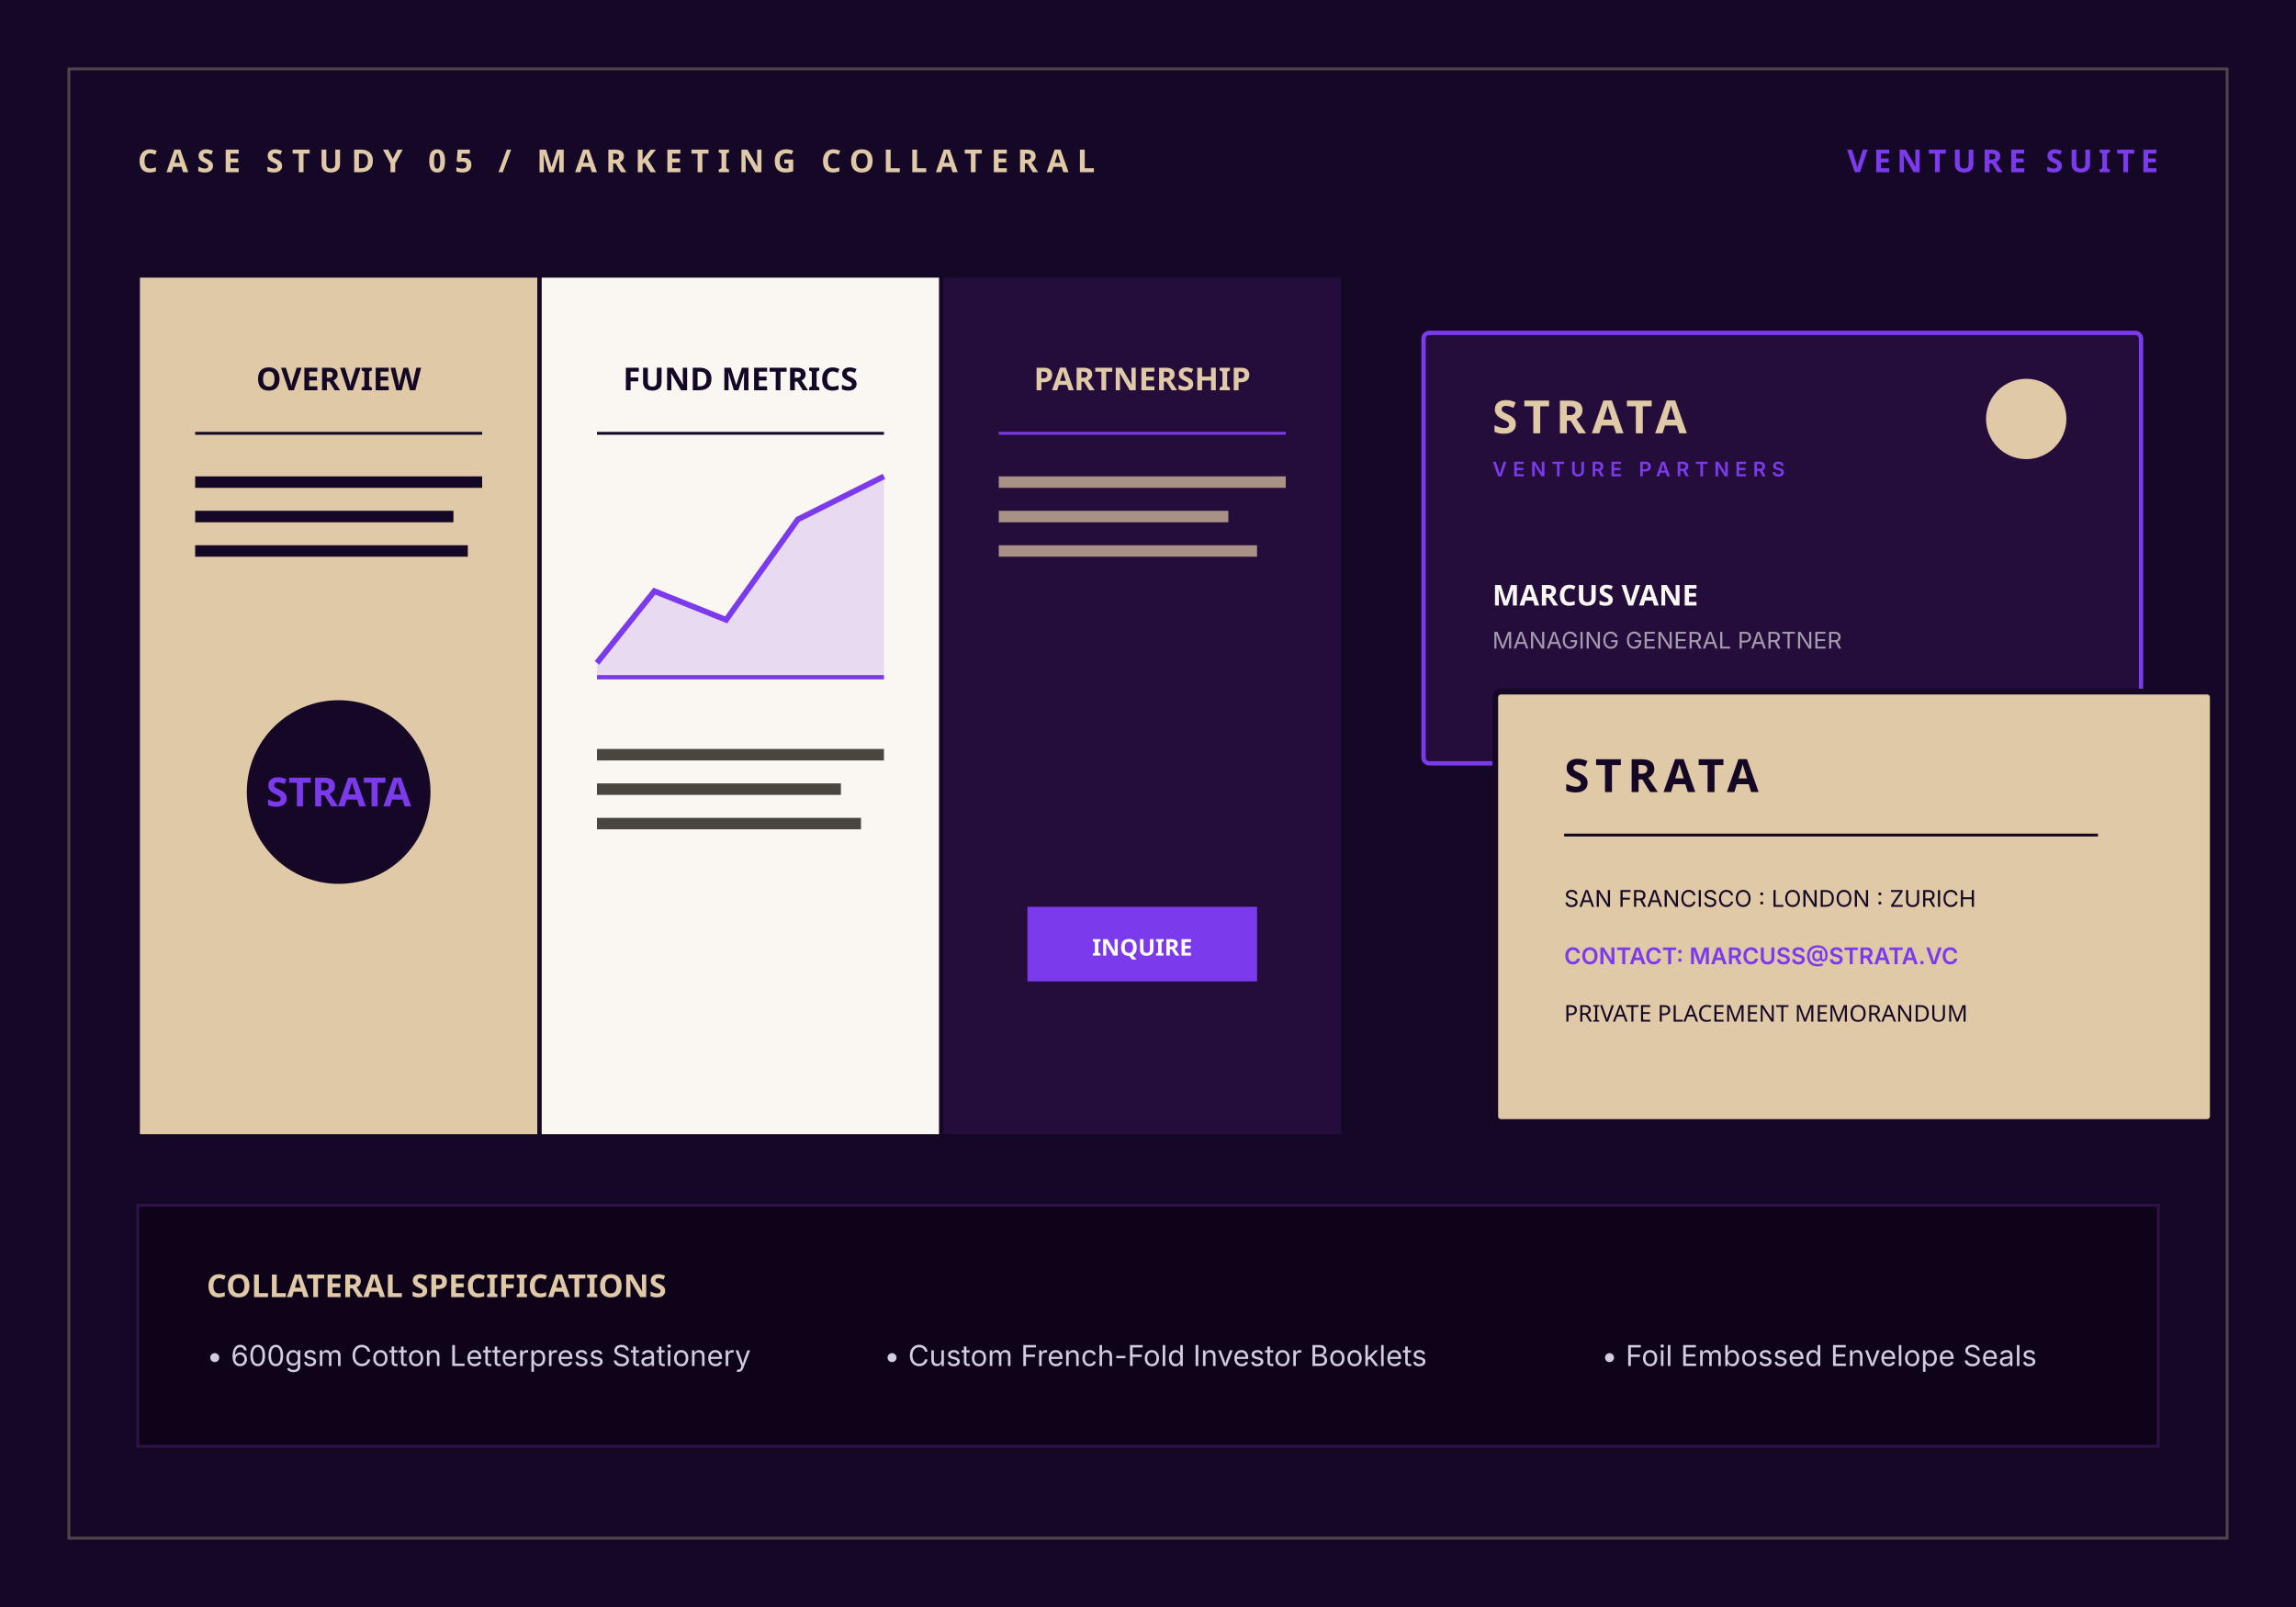
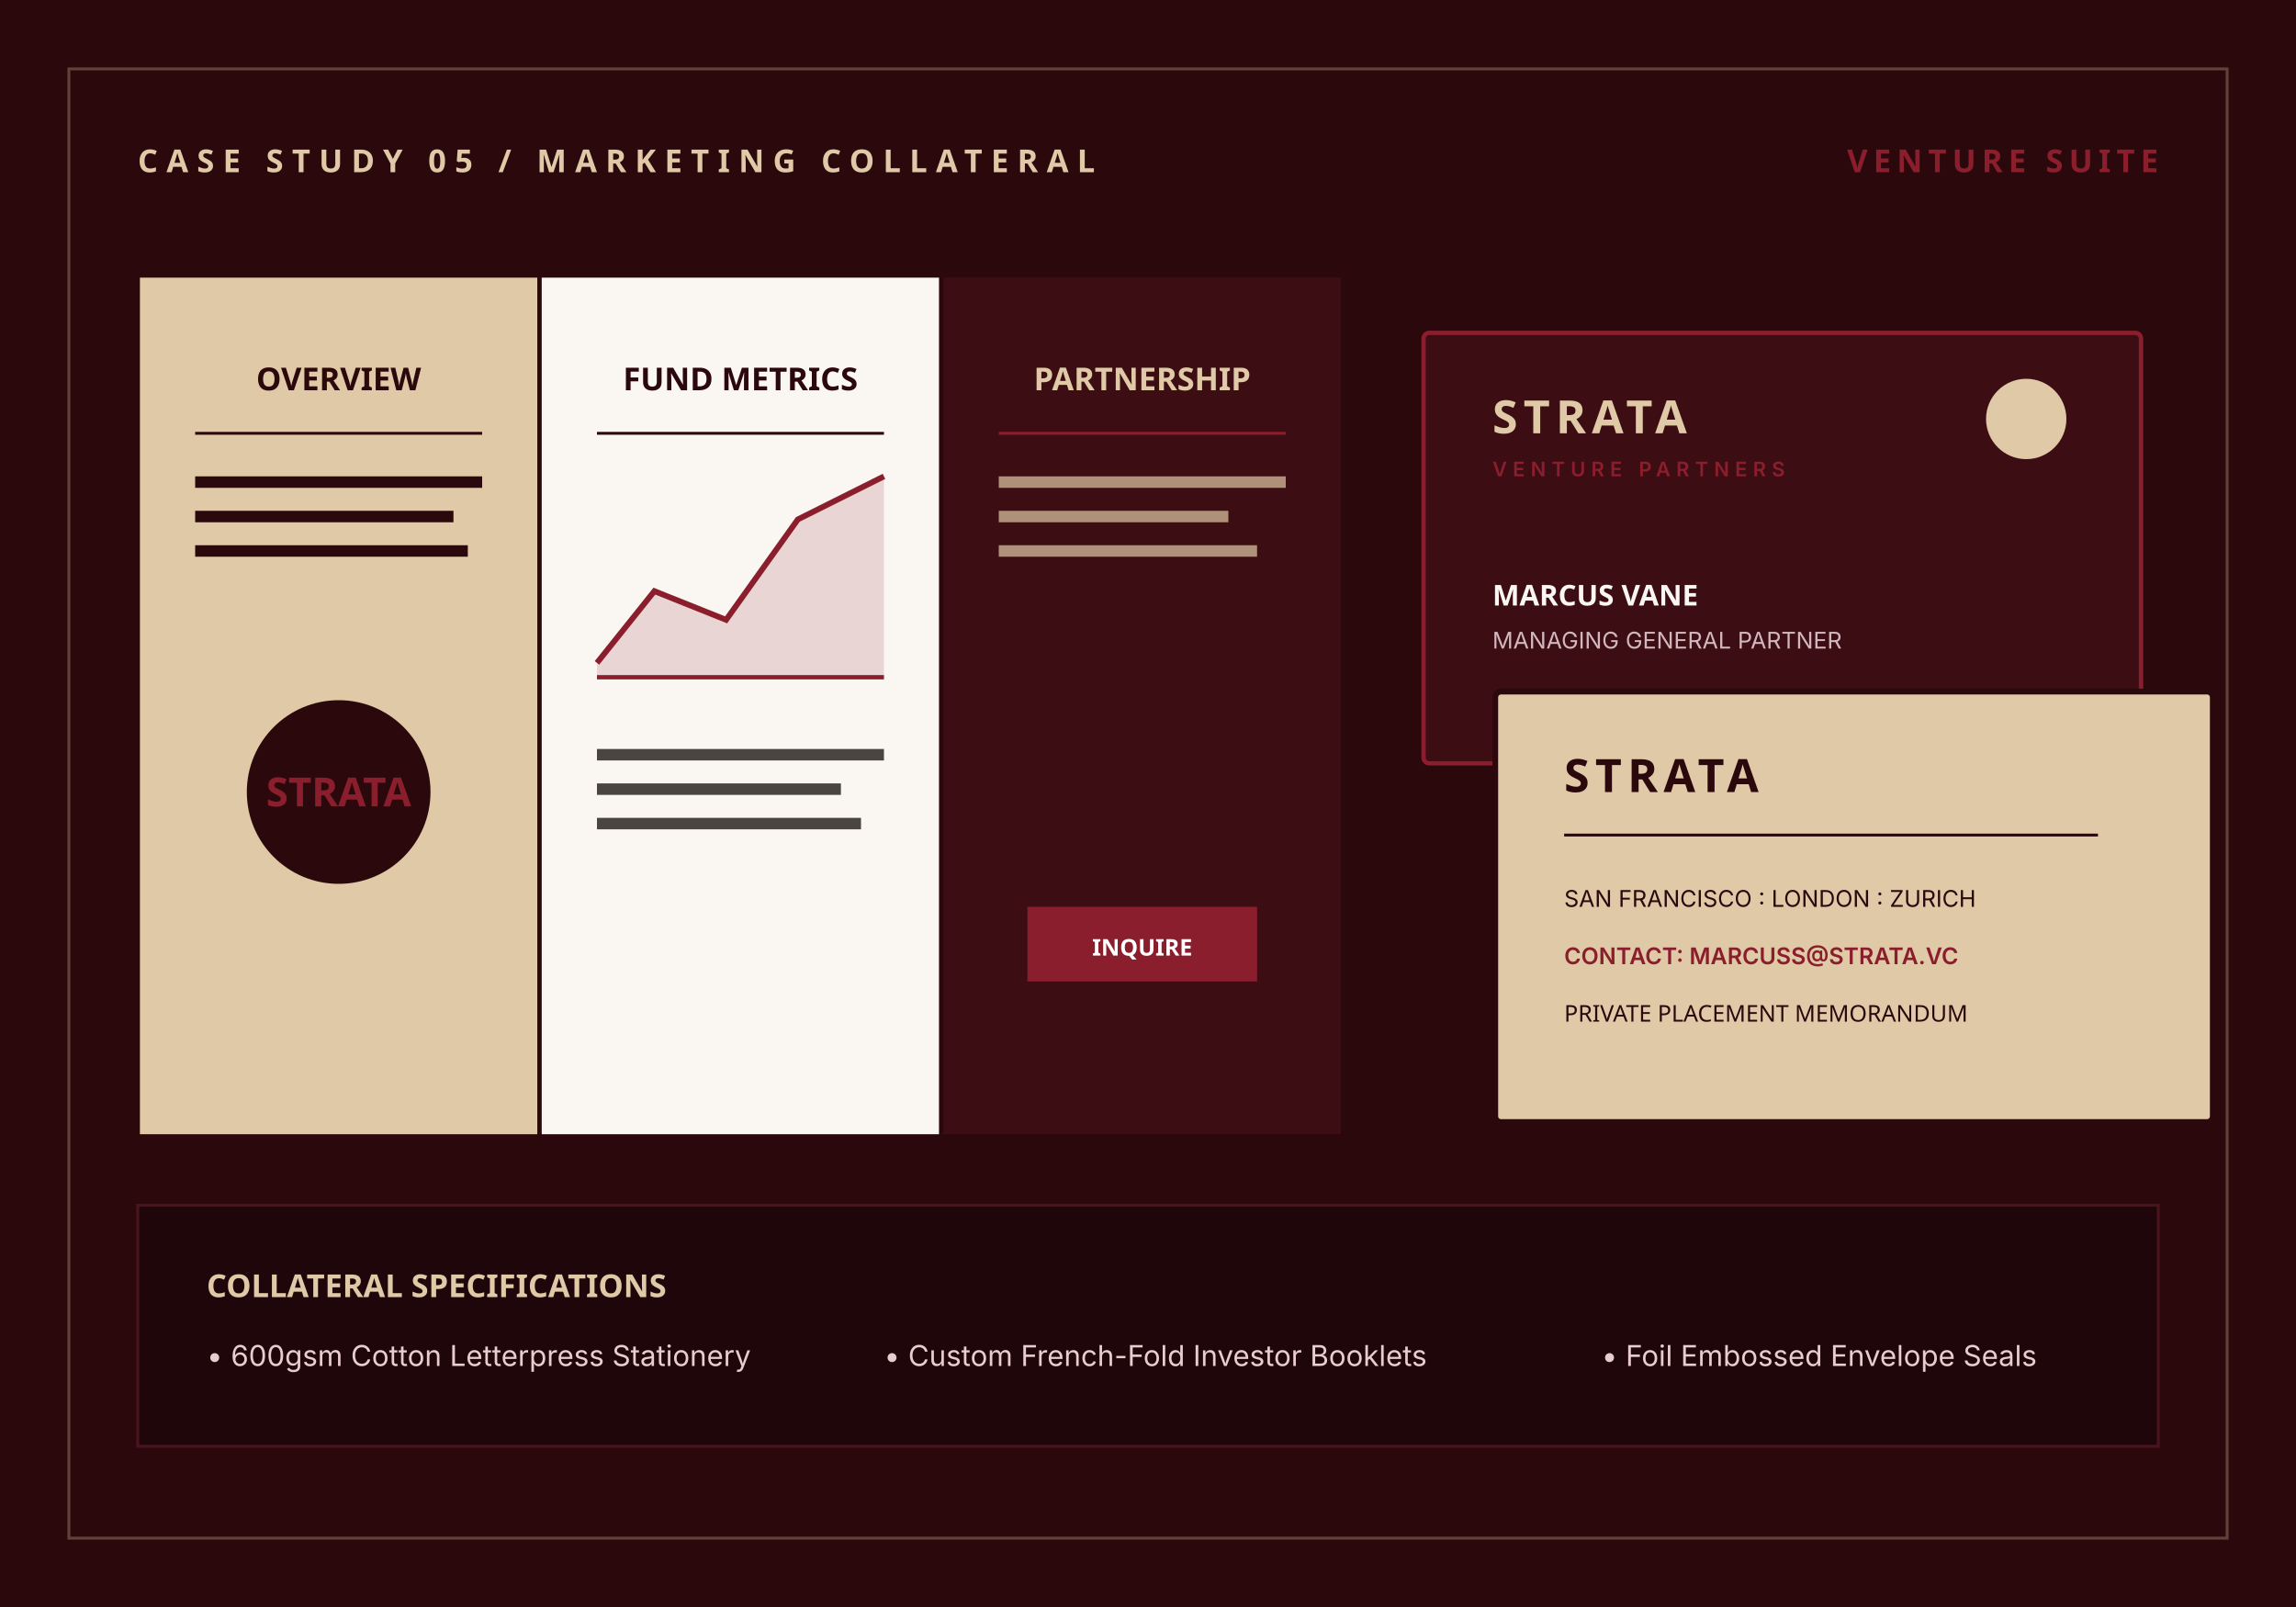
<svg xmlns="http://www.w3.org/2000/svg" viewBox="0 0 800 560" width="100%" height="100%">
-   <rect width="800" height="560" fill="#150826" />
+   <rect width="800" height="560" fill="#2B080C" />
  <rect x="24" y="24" width="752" height="512" fill="none" stroke="#E0C9A6" stroke-width="1" stroke-opacity="0.3" />
  <text x="48" y="60" font-family="'Space Grotesk', sans-serif" font-size="11" font-weight="600" fill="#E0C9A6" letter-spacing="3">CASE STUDY 05 / MARKETING COLLATERAL</text>
-   <text x="752" y="60" text-anchor="end" font-family="'Space Grotesk', sans-serif" font-size="11" font-weight="600" fill="#7C3AED" letter-spacing="2">VENTURE SUITE</text>
+   <text x="752" y="60" text-anchor="end" font-family="'Space Grotesk', sans-serif" font-size="11" font-weight="600" fill="#8B1E2D" letter-spacing="2">VENTURE SUITE</text>
  <g transform="translate(48, 96)">
-     <rect x="0" y="0" width="140" height="300" fill="#E0C9A6" stroke="#150826" stroke-width="1.5" />
-     <text x="70" y="40" text-anchor="middle" font-family="'Space Grotesk', sans-serif" font-size="11" font-weight="700" fill="#150826">OVERVIEW</text>
-     <line x1="20" y1="55" x2="120" y2="55" stroke="#150826" stroke-width="1" />
-     <rect x="20" y="70" width="100" height="4" fill="#150826" />
-     <rect x="20" y="82" width="90" height="4" fill="#150826" />
-     <rect x="20" y="94" width="95" height="4" fill="#150826" />
-     <circle cx="70" cy="180" r="32" fill="#150826" />
-     <text x="70" y="185" text-anchor="middle" font-family="'Space Grotesk', sans-serif" font-size="14" font-weight="700" fill="#7C3AED">STRATA</text>
-     <rect x="140" y="0" width="140" height="300" fill="#FAF7F2" stroke="#150826" stroke-width="1.5" />
-     <text x="210" y="40" text-anchor="middle" font-family="'Space Grotesk', sans-serif" font-size="11" font-weight="700" fill="#150826">FUND METRICS</text>
-     <line x1="160" y1="55" x2="260" y2="55" stroke="#150826" stroke-width="1" />
-     <line x1="160" y1="140" x2="260" y2="140" stroke="#7C3AED" stroke-width="1.5" />
-     <polygon points="160,135 180,110 205,120 230,85 260,70 260,140 160,140" fill="#7C3AED" fill-opacity="0.15" />
-     <polyline points="160,135 180,110 205,120 230,85 260,70" fill="none" stroke="#7C3AED" stroke-width="2" />
+     <rect x="0" y="0" width="140" height="300" fill="#E0C9A6" stroke="#2B080C" stroke-width="1.5" />
+     <text x="70" y="40" text-anchor="middle" font-family="'Space Grotesk', sans-serif" font-size="11" font-weight="700" fill="#2B080C">OVERVIEW</text>
+     <line x1="20" y1="55" x2="120" y2="55" stroke="#2B080C" stroke-width="1" />
+     <rect x="20" y="70" width="100" height="4" fill="#2B080C" />
+     <rect x="20" y="82" width="90" height="4" fill="#2B080C" />
+     <rect x="20" y="94" width="95" height="4" fill="#2B080C" />
+     <circle cx="70" cy="180" r="32" fill="#2B080C" />
+     <text x="70" y="185" text-anchor="middle" font-family="'Space Grotesk', sans-serif" font-size="14" font-weight="700" fill="#8B1E2D">STRATA</text>
+     <rect x="140" y="0" width="140" height="300" fill="#FAF7F2" stroke="#2B080C" stroke-width="1.5" />
+     <text x="210" y="40" text-anchor="middle" font-family="'Space Grotesk', sans-serif" font-size="11" font-weight="700" fill="#2B080C">FUND METRICS</text>
+     <line x1="160" y1="55" x2="260" y2="55" stroke="#2B080C" stroke-width="1" />
+     <line x1="160" y1="140" x2="260" y2="140" stroke="#8B1E2D" stroke-width="1.5" />
+     <polygon points="160,135 180,110 205,120 230,85 260,70 260,140 160,140" fill="#8B1E2D" fill-opacity="0.15" />
+     <polyline points="160,135 180,110 205,120 230,85 260,70" fill="none" stroke="#8B1E2D" stroke-width="2" />
    <rect x="160" y="165" width="100" height="4" fill="#4A453E" />
    <rect x="160" y="177" width="85" height="4" fill="#4A453E" />
    <rect x="160" y="189" width="92" height="4" fill="#4A453E" />
-     <rect x="280" y="0" width="140" height="300" fill="#240D3A" stroke="#150826" stroke-width="1.5" />
+     <rect x="280" y="0" width="140" height="300" fill="#3D0D14" stroke="#2B080C" stroke-width="1.5" />
    <text x="350" y="40" text-anchor="middle" font-family="'Space Grotesk', sans-serif" font-size="11" font-weight="700" fill="#E0C9A6">PARTNERSHIP</text>
-     <line x1="300" y1="55" x2="400" y2="55" stroke="#7C3AED" stroke-width="1" />
+     <line x1="300" y1="55" x2="400" y2="55" stroke="#8B1E2D" stroke-width="1" />
    <rect x="300" y="70" width="100" height="4" fill="#E0C9A6" fill-opacity="0.7" />
    <rect x="300" y="82" width="80" height="4" fill="#E0C9A6" fill-opacity="0.7" />
    <rect x="300" y="94" width="90" height="4" fill="#E0C9A6" fill-opacity="0.7" />
-     <rect x="310" y="220" width="80" height="26" fill="#7C3AED" />
+     <rect x="310" y="220" width="80" height="26" fill="#8B1E2D" />
    <text x="350" y="237" text-anchor="middle" font-family="'Space Grotesk', sans-serif" font-size="8" font-weight="700" fill="#FFFFFF">INQUIRE</text>
  </g>
  <g transform="translate(496, 96)">
-     <rect x="0" y="20" width="250" height="150" fill="#240D3A" rx="2" stroke="#7C3AED" stroke-width="1.5" />
+     <rect x="0" y="20" width="250" height="150" fill="#3D0D14" rx="2" stroke="#8B1E2D" stroke-width="1.5" />
    <text x="24" y="55" font-family="'Space Grotesk', sans-serif" font-size="16" font-weight="700" fill="#E0C9A6" letter-spacing="2">STRATA</text>
-     <text x="24" y="70" font-family="'Inter', sans-serif" font-size="7" font-weight="600" fill="#7C3AED" letter-spacing="2">VENTURE PARTNERS</text>
+     <text x="24" y="70" font-family="'Inter', sans-serif" font-size="7" font-weight="600" fill="#8B1E2D" letter-spacing="2">VENTURE PARTNERS</text>
    <text x="24" y="115" font-family="'Space Grotesk', sans-serif" font-size="10" font-weight="600" fill="#FAF7F2">MARCUS VANE</text>
-     <text x="24" y="130" font-family="'Inter', sans-serif" font-size="8" fill="#A79BB0">MANAGING GENERAL PARTNER</text>
+     <text x="24" y="130" font-family="'Inter', sans-serif" font-size="8" fill="#D1B8BC">MANAGING GENERAL PARTNER</text>
    <circle cx="210" cy="50" r="14" fill="#E0C9A6" />
-     <rect x="25" y="145" width="250" height="150" fill="#E0C9A6" rx="2" stroke="#150826" stroke-width="2" />
-     <text x="49" y="180" font-family="'Space Grotesk', sans-serif" font-size="16" font-weight="700" fill="#150826" letter-spacing="2">STRATA</text>
-     <line x1="49" y1="195" x2="235" y2="195" stroke="#150826" stroke-width="1" />
-     <text x="49" y="220" font-family="'Inter', sans-serif" font-size="8" fill="#150826">SAN FRANCISCO : LONDON : ZURICH</text>
-     <text x="49" y="240" font-family="'Inter', sans-serif" font-size="8" font-weight="600" fill="#7C3AED">CONTACT: MARCUSS@STRATA.VC</text>
-     <text x="49" y="260" font-family="'Space Grotesk', sans-serif" font-size="8" fill="#150826">PRIVATE PLACEMENT MEMORANDUM</text>
+     <rect x="25" y="145" width="250" height="150" fill="#E0C9A6" rx="2" stroke="#2B080C" stroke-width="2" />
+     <text x="49" y="180" font-family="'Space Grotesk', sans-serif" font-size="16" font-weight="700" fill="#2B080C" letter-spacing="2">STRATA</text>
+     <line x1="49" y1="195" x2="235" y2="195" stroke="#2B080C" stroke-width="1" />
+     <text x="49" y="220" font-family="'Inter', sans-serif" font-size="8" fill="#2B080C">SAN FRANCISCO : LONDON : ZURICH</text>
+     <text x="49" y="240" font-family="'Inter', sans-serif" font-size="8" font-weight="600" fill="#8B1E2D">CONTACT: MARCUSS@STRATA.VC</text>
+     <text x="49" y="260" font-family="'Space Grotesk', sans-serif" font-size="8" fill="#2B080C">PRIVATE PLACEMENT MEMORANDUM</text>
  </g>
  <g transform="translate(48, 420)">
-     <rect width="704" height="84" fill="#0E0318" stroke="#2D1248" stroke-width="1" />
+     <rect width="704" height="84" fill="#1F060A" stroke="#4A141D" stroke-width="1" />
    <text x="24" y="32" font-family="'Space Grotesk', sans-serif" font-size="11" font-weight="700" fill="#E0C9A6">COLLATERAL SPECIFICATIONS</text>
-     <text x="24" y="56" font-family="'Inter', sans-serif" font-size="10" fill="#D4CCE0">• 600gsm Cotton Letterpress Stationery</text>
-     <text x="260" y="56" font-family="'Inter', sans-serif" font-size="10" fill="#D4CCE0">• Custom French-Fold Investor Booklets</text>
-     <text x="510" y="56" font-family="'Inter', sans-serif" font-size="10" fill="#D4CCE0">• Foil Embossed Envelope Seals</text>
+     <text x="24" y="56" font-family="'Inter', sans-serif" font-size="10" fill="#E8CCD0">• 600gsm Cotton Letterpress Stationery</text>
+     <text x="260" y="56" font-family="'Inter', sans-serif" font-size="10" fill="#E8CCD0">• Custom French-Fold Investor Booklets</text>
+     <text x="510" y="56" font-family="'Inter', sans-serif" font-size="10" fill="#E8CCD0">• Foil Embossed Envelope Seals</text>
  </g>
</svg>
